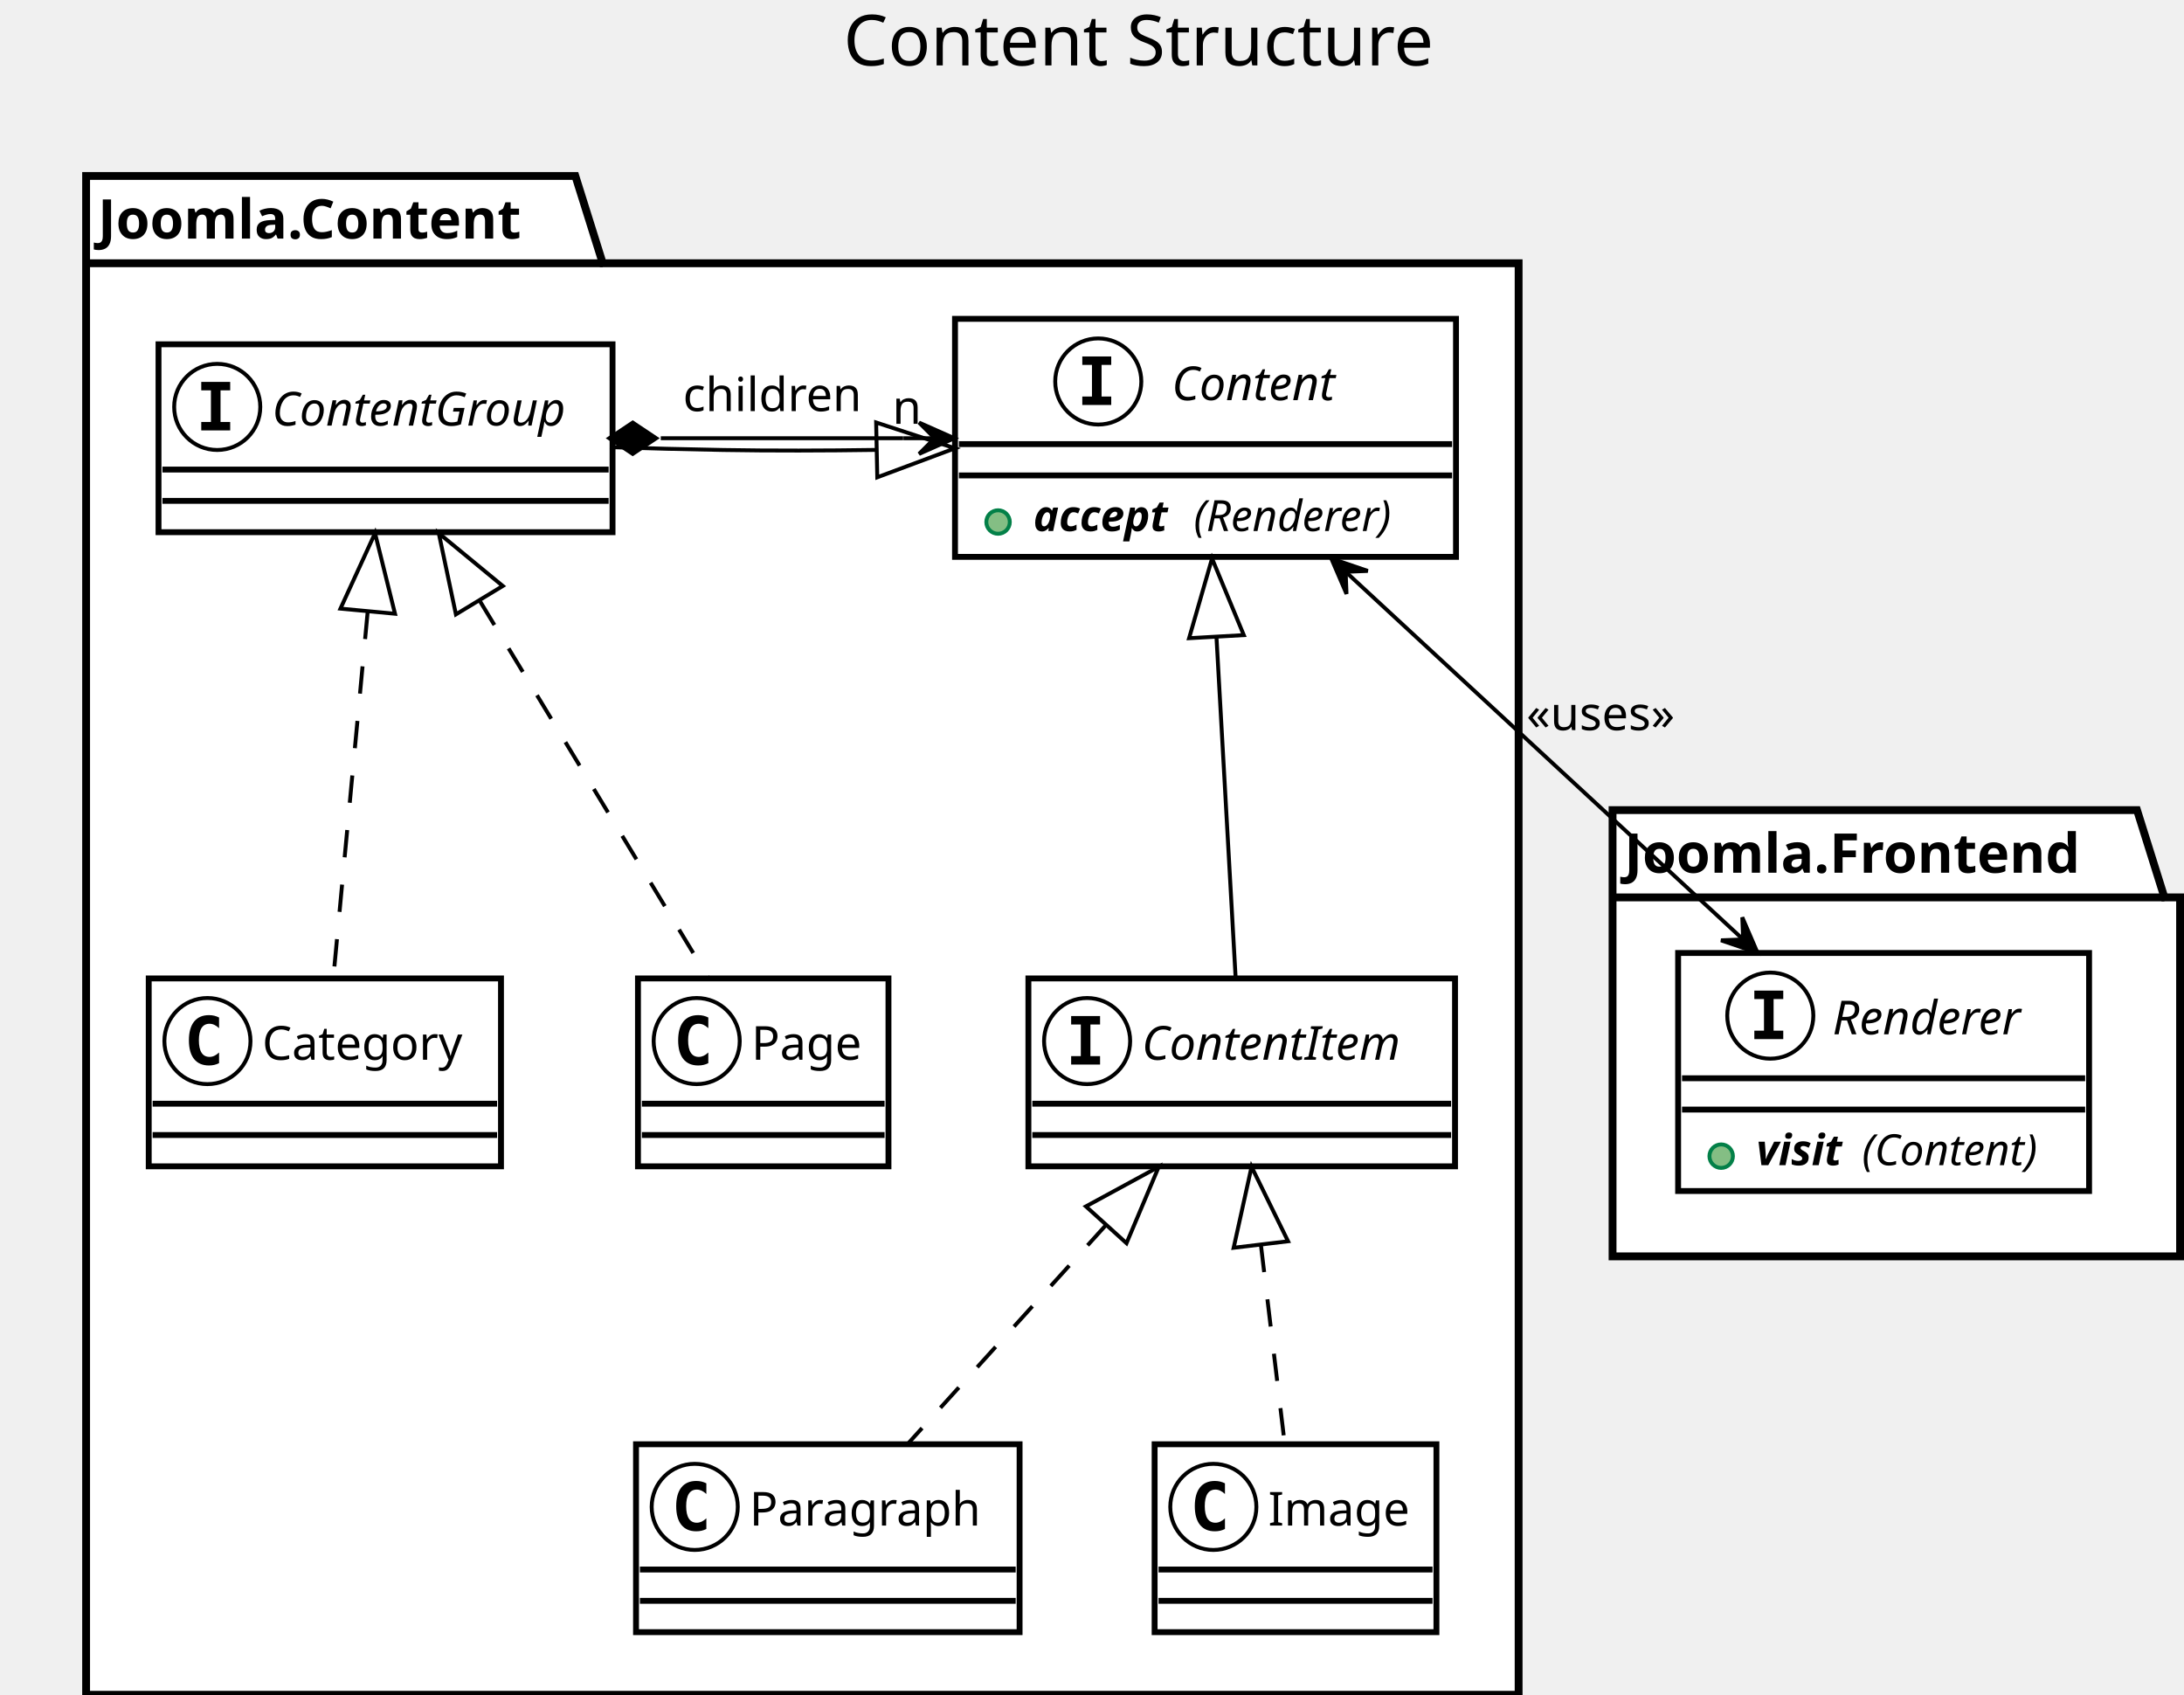
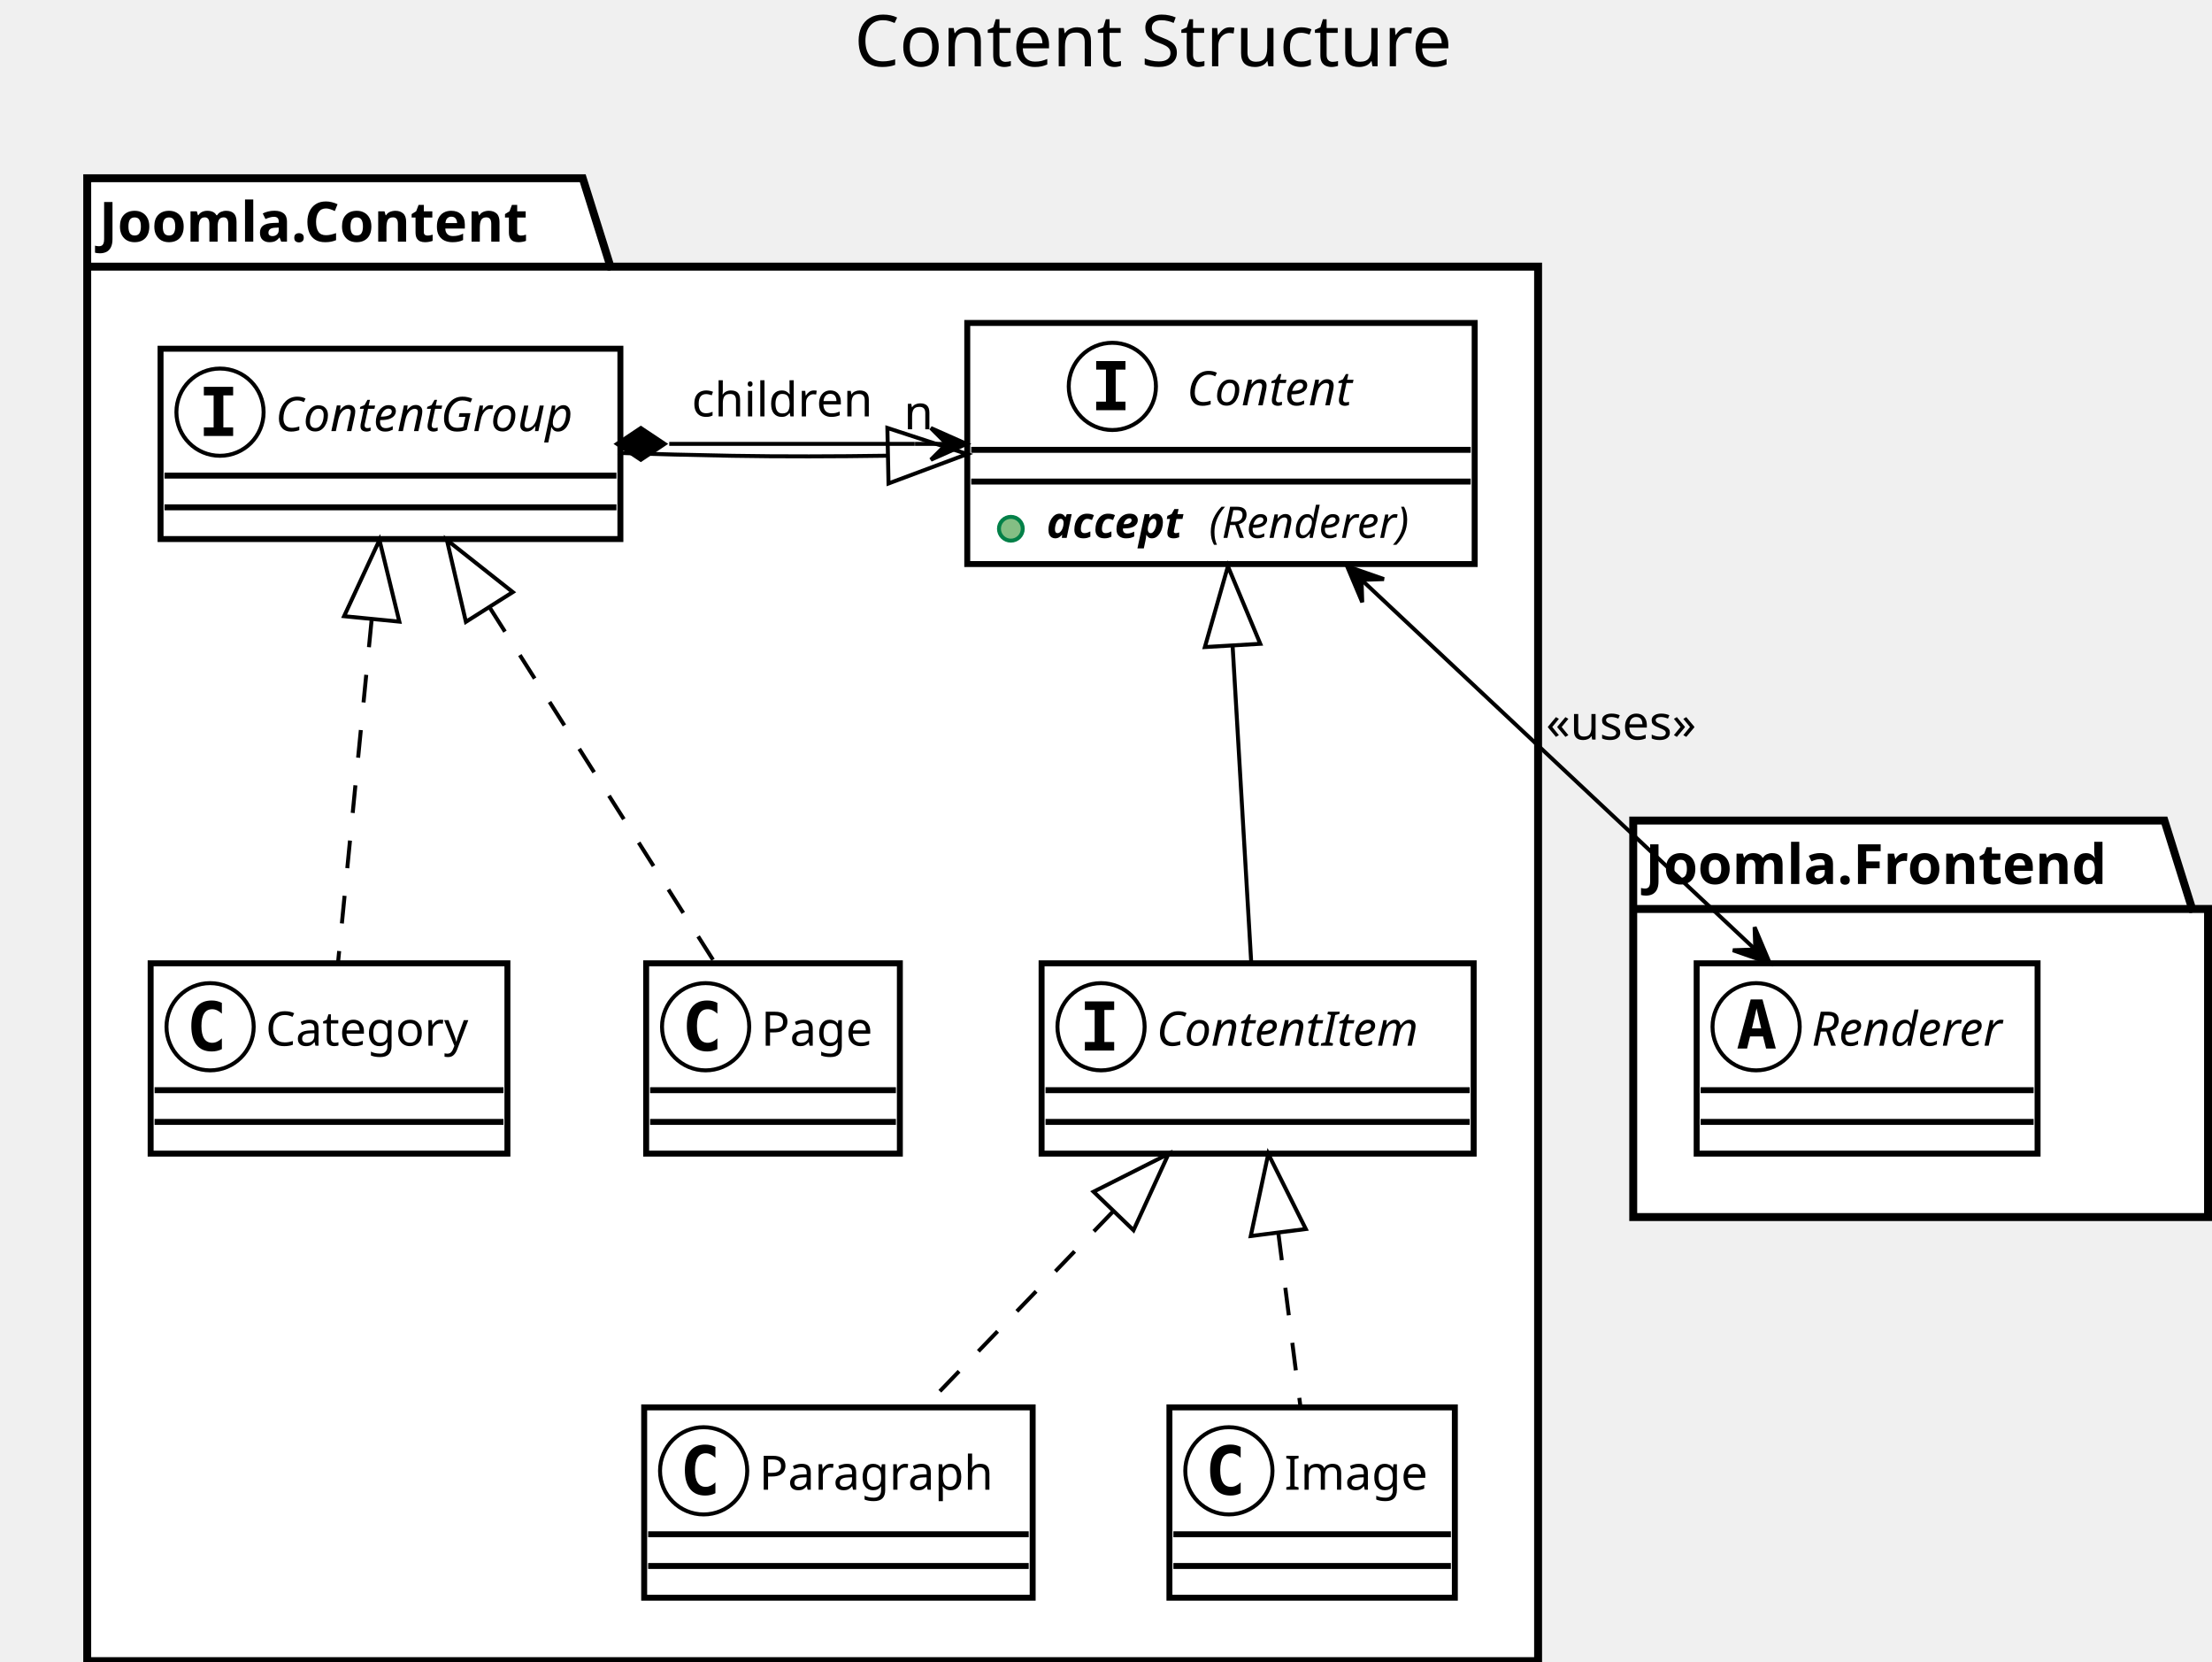
- <svg xmlns="http://www.w3.org/2000/svg" height="433px" style="width:558px;height:433px;" version="1.1" viewBox="0 0 558 433" width="558px">
+ <svg xmlns="http://www.w3.org/2000/svg" height="419px" style="width:558px;height:419px;" version="1.1" viewBox="0 0 558 419" width="558px">
  <defs />
  <g>
    <text fill="#000000" font-family="sans-serif" font-size="18" lengthAdjust="spacingAndGlyphs" textLength="160" x="215.5" y="16.708">Content Structure</text>
-     <polygon fill="#FFFFFF" points="22,44.953,147,44.953,154,67.25,388,67.25,388,432.953,22,432.953,22,44.953" style="stroke: #000000; stroke-width: 2.0;" />
+     <polygon fill="#FFFFFF" points="22,44.953,147,44.953,154,67.25,388,67.25,388,418.953,22,418.953,22,44.953" style="stroke: #000000; stroke-width: 2.0;" />
    <line style="stroke: #000000; stroke-width: 2.0;" x1="22" x2="154" y1="67.25" y2="67.25" />
    <text fill="#000000" font-family="sans-serif" font-size="14" font-weight="bold" lengthAdjust="spacingAndGlyphs" textLength="119" x="25" y="60.948">Joomla.Content</text>
-     <polygon fill="#FFFFFF" points="412,206.953,546,206.953,553,229.25,557,229.25,557,320.953,412,320.953,412,206.953" style="stroke: #000000; stroke-width: 2.0;" />
+     <polygon fill="#FFFFFF" points="412,206.953,546,206.953,553,229.25,557,229.25,557,306.953,412,306.953,412,206.953" style="stroke: #000000; stroke-width: 2.0;" />
    <line style="stroke: #000000; stroke-width: 2.0;" x1="412" x2="553" y1="229.25" y2="229.25" />
    <text fill="#000000" font-family="sans-serif" font-size="14" font-weight="bold" lengthAdjust="spacingAndGlyphs" textLength="128" x="415" y="222.948">Joomla.Frontend</text>
    <rect fill="#FFFFFF" height="60.805" style="stroke: #000000; stroke-width: 1.5;" width="128" x="244" y="81.453" />
    <ellipse cx="280.6" cy="97.453" fill="#FFFFFF" rx="11" ry="11" style="stroke: #000000; stroke-width: 1.0;" />
    <path d="M276.522,93.219 L276.522,91.062 L283.913,91.062 L283.913,93.219 L281.444,93.219 L281.444,101.297 L283.913,101.297 L283.913,103.453 L276.522,103.453 L276.522,101.297 L278.991,101.297 L278.991,93.219 L276.522,93.219 Z " />
    <text fill="#000000" font-family="Verdana" font-size="12" font-style="italic" lengthAdjust="spacingAndGlyphs" textLength="48" x="299.4" y="102.226">Content</text>
    <line style="stroke: #000000; stroke-width: 1.5;" x1="245" x2="371" y1="113.453" y2="113.453" />
    <line style="stroke: #000000; stroke-width: 1.5;" x1="245" x2="371" y1="121.453" y2="121.453" />
    <ellipse cx="255" cy="133.356" fill="#84BE84" rx="3" ry="3" style="stroke: #038048; stroke-width: 1.0;" />
    <text fill="#000000" font-family="sans-serif" font-size="11" font-style="italic" font-weight="bold" lengthAdjust="spacingAndGlyphs" textLength="41" x="264" y="135.664">accept</text>
    <text fill="#000000" font-family="sans-serif" font-size="11" font-style="italic" lengthAdjust="spacingAndGlyphs" textLength="61" x="305" y="135.664">(Renderer)</text>
-     <rect fill="#FFFFFF" height="48" style="stroke: #000000; stroke-width: 1.5;" width="109" x="262.75" y="249.953" />
-     <ellipse cx="277.75" cy="265.953" fill="#FFFFFF" rx="11" ry="11" style="stroke: #000000; stroke-width: 1.0;" />
-     <path d="M273.672,261.719 L273.672,259.562 L281.062,259.562 L281.062,261.719 L278.594,261.719 L278.594,269.797 L281.062,269.797 L281.062,271.953 L273.672,271.953 L273.672,269.797 L276.141,269.797 L276.141,261.719 L273.672,261.719 Z " />
-     <text fill="#000000" font-family="Verdana" font-size="12" font-style="italic" lengthAdjust="spacingAndGlyphs" textLength="77" x="291.75" y="270.726">ContentItem</text>
-     <line style="stroke: #000000; stroke-width: 1.5;" x1="263.75" x2="370.75" y1="281.953" y2="281.953" />
-     <line style="stroke: #000000; stroke-width: 1.5;" x1="263.75" x2="370.75" y1="289.953" y2="289.953" />
+     <rect fill="#FFFFFF" height="48" style="stroke: #000000; stroke-width: 1.5;" width="109" x="262.75" y="242.953" />
+     <ellipse cx="277.75" cy="258.953" fill="#FFFFFF" rx="11" ry="11" style="stroke: #000000; stroke-width: 1.0;" />
+     <path d="M273.672,254.719 L273.672,252.562 L281.062,252.562 L281.062,254.719 L278.594,254.719 L278.594,262.797 L281.062,262.797 L281.062,264.953 L273.672,264.953 L273.672,262.797 L276.141,262.797 L276.141,254.719 L273.672,254.719 Z " />
+     <text fill="#000000" font-family="Verdana" font-size="12" font-style="italic" lengthAdjust="spacingAndGlyphs" textLength="77" x="291.75" y="263.726">ContentItem</text>
+     <line style="stroke: #000000; stroke-width: 1.5;" x1="263.75" x2="370.75" y1="274.953" y2="274.953" />
+     <line style="stroke: #000000; stroke-width: 1.5;" x1="263.75" x2="370.75" y1="282.953" y2="282.953" />
    <rect fill="#FFFFFF" height="48" style="stroke: #000000; stroke-width: 1.5;" width="116" x="40.5" y="87.953" />
    <ellipse cx="55.5" cy="103.953" fill="#FFFFFF" rx="11" ry="11" style="stroke: #000000; stroke-width: 1.0;" />
    <path d="M51.422,99.719 L51.422,97.562 L58.812,97.562 L58.812,99.719 L56.344,99.719 L56.344,107.797 L58.812,107.797 L58.812,109.953 L51.422,109.953 L51.422,107.797 L53.891,107.797 L53.891,99.719 L51.422,99.719 Z " />
    <text fill="#000000" font-family="Verdana" font-size="12" font-style="italic" lengthAdjust="spacingAndGlyphs" textLength="84" x="69.5" y="108.726">ContentGroup</text>
    <line style="stroke: #000000; stroke-width: 1.5;" x1="41.5" x2="155.5" y1="119.953" y2="119.953" />
    <line style="stroke: #000000; stroke-width: 1.5;" x1="41.5" x2="155.5" y1="127.953" y2="127.953" />
-     <rect fill="#FFFFFF" height="48" style="stroke: #000000; stroke-width: 1.5;" width="90" x="38" y="249.953" />
-     <ellipse cx="53" cy="265.953" fill="#FFFFFF" rx="11" ry="11" style="stroke: #000000; stroke-width: 1.0;" />
-     <path d="M55.969,271.594 Q55.391,271.891 54.75,272.039 Q54.109,272.188 53.406,272.188 Q50.906,272.188 49.586,270.539 Q48.266,268.891 48.266,265.766 Q48.266,262.641 49.586,260.984 Q50.906,259.328 53.406,259.328 Q54.109,259.328 54.758,259.484 Q55.406,259.641 55.969,259.938 L55.969,262.656 Q55.344,262.078 54.75,261.805 Q54.156,261.531 53.531,261.531 Q52.188,261.531 51.5,262.602 Q50.812,263.672 50.812,265.766 Q50.812,267.859 51.5,268.93 Q52.188,270 53.531,270 Q54.156,270 54.75,269.727 Q55.344,269.453 55.969,268.875 L55.969,271.594 Z " />
-     <text fill="#000000" font-family="Verdana" font-size="12" lengthAdjust="spacingAndGlyphs" textLength="58" x="67" y="270.726">Category</text>
-     <line style="stroke: #000000; stroke-width: 1.5;" x1="39" x2="127" y1="281.953" y2="281.953" />
-     <line style="stroke: #000000; stroke-width: 1.5;" x1="39" x2="127" y1="289.953" y2="289.953" />
-     <rect fill="#FFFFFF" height="48" style="stroke: #000000; stroke-width: 1.5;" width="64" x="163" y="249.953" />
-     <ellipse cx="178" cy="265.953" fill="#FFFFFF" rx="11" ry="11" style="stroke: #000000; stroke-width: 1.0;" />
-     <path d="M180.969,271.594 Q180.391,271.891 179.75,272.039 Q179.109,272.188 178.406,272.188 Q175.906,272.188 174.586,270.539 Q173.266,268.891 173.266,265.766 Q173.266,262.641 174.586,260.984 Q175.906,259.328 178.406,259.328 Q179.109,259.328 179.758,259.484 Q180.406,259.641 180.969,259.938 L180.969,262.656 Q180.344,262.078 179.75,261.805 Q179.156,261.531 178.531,261.531 Q177.188,261.531 176.5,262.602 Q175.812,263.672 175.812,265.766 Q175.812,267.859 176.5,268.93 Q177.188,270 178.531,270 Q179.156,270 179.75,269.727 Q180.344,269.453 180.969,268.875 L180.969,271.594 Z " />
-     <text fill="#000000" font-family="Verdana" font-size="12" lengthAdjust="spacingAndGlyphs" textLength="32" x="192" y="270.726">Page</text>
-     <line style="stroke: #000000; stroke-width: 1.5;" x1="164" x2="226" y1="281.953" y2="281.953" />
-     <line style="stroke: #000000; stroke-width: 1.5;" x1="164" x2="226" y1="289.953" y2="289.953" />
-     <rect fill="#FFFFFF" height="48" style="stroke: #000000; stroke-width: 1.5;" width="98" x="162.5" y="368.953" />
-     <ellipse cx="177.5" cy="384.953" fill="#FFFFFF" rx="11" ry="11" style="stroke: #000000; stroke-width: 1.0;" />
-     <path d="M180.469,390.594 Q179.891,390.891 179.25,391.039 Q178.609,391.188 177.906,391.188 Q175.406,391.188 174.086,389.539 Q172.766,387.891 172.766,384.766 Q172.766,381.641 174.086,379.984 Q175.406,378.328 177.906,378.328 Q178.609,378.328 179.258,378.484 Q179.906,378.641 180.469,378.938 L180.469,381.656 Q179.844,381.078 179.25,380.805 Q178.656,380.531 178.031,380.531 Q176.688,380.531 176,381.602 Q175.312,382.672 175.312,384.766 Q175.312,386.859 176,387.93 Q176.688,389 178.031,389 Q178.656,389 179.25,388.727 Q179.844,388.453 180.469,387.875 L180.469,390.594 Z " />
-     <text fill="#000000" font-family="Verdana" font-size="12" lengthAdjust="spacingAndGlyphs" textLength="66" x="191.5" y="389.726">Paragraph</text>
-     <line style="stroke: #000000; stroke-width: 1.5;" x1="163.5" x2="259.5" y1="400.953" y2="400.953" />
-     <line style="stroke: #000000; stroke-width: 1.5;" x1="163.5" x2="259.5" y1="408.953" y2="408.953" />
-     <rect fill="#FFFFFF" height="48" style="stroke: #000000; stroke-width: 1.5;" width="72" x="295" y="368.953" />
-     <ellipse cx="310" cy="384.953" fill="#FFFFFF" rx="11" ry="11" style="stroke: #000000; stroke-width: 1.0;" />
-     <path d="M312.969,390.594 Q312.391,390.891 311.75,391.039 Q311.109,391.188 310.406,391.188 Q307.906,391.188 306.586,389.539 Q305.266,387.891 305.266,384.766 Q305.266,381.641 306.586,379.984 Q307.906,378.328 310.406,378.328 Q311.109,378.328 311.758,378.484 Q312.406,378.641 312.969,378.938 L312.969,381.656 Q312.344,381.078 311.75,380.805 Q311.156,380.531 310.531,380.531 Q309.188,380.531 308.5,381.602 Q307.812,382.672 307.812,384.766 Q307.812,386.859 308.5,387.93 Q309.188,389 310.531,389 Q311.156,389 311.75,388.727 Q312.344,388.453 312.969,387.875 L312.969,390.594 Z " />
-     <text fill="#000000" font-family="Verdana" font-size="12" lengthAdjust="spacingAndGlyphs" textLength="40" x="324" y="389.726">Image</text>
-     <line style="stroke: #000000; stroke-width: 1.5;" x1="296" x2="366" y1="400.953" y2="400.953" />
-     <line style="stroke: #000000; stroke-width: 1.5;" x1="296" x2="366" y1="408.953" y2="408.953" />
-     <rect fill="#FFFFFF" height="60.805" style="stroke: #000000; stroke-width: 1.5;" width="105" x="428.75" y="243.453" />
-     <ellipse cx="452.3" cy="259.453" fill="#FFFFFF" rx="11" ry="11" style="stroke: #000000; stroke-width: 1.0;" />
-     <path d="M448.222,255.219 L448.222,253.062 L455.613,253.062 L455.613,255.219 L453.144,255.219 L453.144,263.297 L455.613,263.297 L455.613,265.453 L448.222,265.453 L448.222,263.297 L450.691,263.297 L450.691,255.219 L448.222,255.219 Z " />
-     <text fill="#000000" font-family="Verdana" font-size="12" font-style="italic" lengthAdjust="spacingAndGlyphs" textLength="54" x="468.2" y="264.226">Renderer</text>
-     <line style="stroke: #000000; stroke-width: 1.5;" x1="429.75" x2="532.75" y1="275.453" y2="275.453" />
-     <line style="stroke: #000000; stroke-width: 1.5;" x1="429.75" x2="532.75" y1="283.453" y2="283.453" />
-     <ellipse cx="439.75" cy="295.356" fill="#84BE84" rx="3" ry="3" style="stroke: #038048; stroke-width: 1.0;" />
-     <text fill="#000000" font-family="sans-serif" font-size="11" font-style="italic" font-weight="bold" lengthAdjust="spacingAndGlyphs" textLength="27" x="448.75" y="297.664">visit</text>
-     <text fill="#000000" font-family="sans-serif" font-size="11" font-style="italic" lengthAdjust="spacingAndGlyphs" textLength="52" x="475.75" y="297.664">(Content)</text>
-     <path d="M310.807,162.863 C312.437,191.832 314.413,226.964 315.688,249.625 " fill="none" style="stroke: #000000; stroke-width: 1.0;" />
-     <polygon fill="none" points="303.806,163.034,309.672,142.673,317.784,162.248,303.806,163.034" style="stroke: #000000; stroke-width: 1.0;" />
+     <rect fill="#FFFFFF" height="48" style="stroke: #000000; stroke-width: 1.5;" width="90" x="38" y="242.953" />
+     <ellipse cx="53" cy="258.953" fill="#FFFFFF" rx="11" ry="11" style="stroke: #000000; stroke-width: 1.0;" />
+     <path d="M55.969,264.594 Q55.391,264.891 54.75,265.039 Q54.109,265.188 53.406,265.188 Q50.906,265.188 49.586,263.539 Q48.266,261.891 48.266,258.766 Q48.266,255.641 49.586,253.984 Q50.906,252.328 53.406,252.328 Q54.109,252.328 54.758,252.484 Q55.406,252.641 55.969,252.938 L55.969,255.656 Q55.344,255.078 54.75,254.805 Q54.156,254.531 53.531,254.531 Q52.188,254.531 51.5,255.602 Q50.812,256.672 50.812,258.766 Q50.812,260.859 51.5,261.93 Q52.188,263 53.531,263 Q54.156,263 54.75,262.727 Q55.344,262.453 55.969,261.875 L55.969,264.594 Z " />
+     <text fill="#000000" font-family="Verdana" font-size="12" lengthAdjust="spacingAndGlyphs" textLength="58" x="67" y="263.726">Category</text>
+     <line style="stroke: #000000; stroke-width: 1.5;" x1="39" x2="127" y1="274.953" y2="274.953" />
+     <line style="stroke: #000000; stroke-width: 1.5;" x1="39" x2="127" y1="282.953" y2="282.953" />
+     <rect fill="#FFFFFF" height="48" style="stroke: #000000; stroke-width: 1.5;" width="64" x="163" y="242.953" />
+     <ellipse cx="178" cy="258.953" fill="#FFFFFF" rx="11" ry="11" style="stroke: #000000; stroke-width: 1.0;" />
+     <path d="M180.969,264.594 Q180.391,264.891 179.75,265.039 Q179.109,265.188 178.406,265.188 Q175.906,265.188 174.586,263.539 Q173.266,261.891 173.266,258.766 Q173.266,255.641 174.586,253.984 Q175.906,252.328 178.406,252.328 Q179.109,252.328 179.758,252.484 Q180.406,252.641 180.969,252.938 L180.969,255.656 Q180.344,255.078 179.75,254.805 Q179.156,254.531 178.531,254.531 Q177.188,254.531 176.5,255.602 Q175.812,256.672 175.812,258.766 Q175.812,260.859 176.5,261.93 Q177.188,263 178.531,263 Q179.156,263 179.75,262.727 Q180.344,262.453 180.969,261.875 L180.969,264.594 Z " />
+     <text fill="#000000" font-family="Verdana" font-size="12" lengthAdjust="spacingAndGlyphs" textLength="32" x="192" y="263.726">Page</text>
+     <line style="stroke: #000000; stroke-width: 1.5;" x1="164" x2="226" y1="274.953" y2="274.953" />
+     <line style="stroke: #000000; stroke-width: 1.5;" x1="164" x2="226" y1="282.953" y2="282.953" />
+     <rect fill="#FFFFFF" height="48" style="stroke: #000000; stroke-width: 1.5;" width="98" x="162.5" y="354.953" />
+     <ellipse cx="177.5" cy="370.953" fill="#FFFFFF" rx="11" ry="11" style="stroke: #000000; stroke-width: 1.0;" />
+     <path d="M180.469,376.594 Q179.891,376.891 179.25,377.039 Q178.609,377.188 177.906,377.188 Q175.406,377.188 174.086,375.539 Q172.766,373.891 172.766,370.766 Q172.766,367.641 174.086,365.984 Q175.406,364.328 177.906,364.328 Q178.609,364.328 179.258,364.484 Q179.906,364.641 180.469,364.938 L180.469,367.656 Q179.844,367.078 179.25,366.805 Q178.656,366.531 178.031,366.531 Q176.688,366.531 176,367.602 Q175.312,368.672 175.312,370.766 Q175.312,372.859 176,373.93 Q176.688,375 178.031,375 Q178.656,375 179.25,374.727 Q179.844,374.453 180.469,373.875 L180.469,376.594 Z " />
+     <text fill="#000000" font-family="Verdana" font-size="12" lengthAdjust="spacingAndGlyphs" textLength="66" x="191.5" y="375.726">Paragraph</text>
+     <line style="stroke: #000000; stroke-width: 1.5;" x1="163.5" x2="259.5" y1="386.953" y2="386.953" />
+     <line style="stroke: #000000; stroke-width: 1.5;" x1="163.5" x2="259.5" y1="394.953" y2="394.953" />
+     <rect fill="#FFFFFF" height="48" style="stroke: #000000; stroke-width: 1.5;" width="72" x="295" y="354.953" />
+     <ellipse cx="310" cy="370.953" fill="#FFFFFF" rx="11" ry="11" style="stroke: #000000; stroke-width: 1.0;" />
+     <path d="M312.969,376.594 Q312.391,376.891 311.75,377.039 Q311.109,377.188 310.406,377.188 Q307.906,377.188 306.586,375.539 Q305.266,373.891 305.266,370.766 Q305.266,367.641 306.586,365.984 Q307.906,364.328 310.406,364.328 Q311.109,364.328 311.758,364.484 Q312.406,364.641 312.969,364.938 L312.969,367.656 Q312.344,367.078 311.75,366.805 Q311.156,366.531 310.531,366.531 Q309.188,366.531 308.5,367.602 Q307.812,368.672 307.812,370.766 Q307.812,372.859 308.5,373.93 Q309.188,375 310.531,375 Q311.156,375 311.75,374.727 Q312.344,374.453 312.969,373.875 L312.969,376.594 Z " />
+     <text fill="#000000" font-family="Verdana" font-size="12" lengthAdjust="spacingAndGlyphs" textLength="40" x="324" y="375.726">Image</text>
+     <line style="stroke: #000000; stroke-width: 1.5;" x1="296" x2="366" y1="386.953" y2="386.953" />
+     <line style="stroke: #000000; stroke-width: 1.5;" x1="296" x2="366" y1="394.953" y2="394.953" />
+     <rect fill="#FFFFFF" height="48" style="stroke: #000000; stroke-width: 1.5;" width="86" x="428" y="242.953" />
+     <ellipse cx="443" cy="258.953" fill="#FFFFFF" rx="11" ry="11" style="stroke: #000000; stroke-width: 1.0;" />
+     <path d="M443.109,254.297 L441.953,259.375 L444.281,259.375 L443.109,254.297 Z M441.625,252.062 L444.609,252.062 L447.969,264.453 L445.516,264.453 L444.75,261.391 L441.469,261.391 L440.719,264.453 L438.281,264.453 L441.625,252.062 Z " />
+     <text fill="#000000" font-family="Verdana" font-size="12" font-style="italic" lengthAdjust="spacingAndGlyphs" textLength="54" x="457" y="263.726">Renderer</text>
+     <line style="stroke: #000000; stroke-width: 1.5;" x1="429" x2="513" y1="274.953" y2="274.953" />
+     <line style="stroke: #000000; stroke-width: 1.5;" x1="429" x2="513" y1="282.953" y2="282.953" />
+     <path d="M310.942,162.967 C312.52,189.792 314.389,221.573 315.63,242.664 " fill="none" style="stroke: #000000; stroke-width: 1.0;" />
+     <polygon fill="none" points="303.943,163.193,309.757,142.816,317.919,162.371,303.943,163.193" style="stroke: #000000; stroke-width: 1.0;" />
    <path d="M223.788,114.936 C210.692,115.13 197.315,115.172 184.667,114.953 C175.334,114.792 165.438,114.532 155.8,114.232 " fill="none" style="stroke: #000000; stroke-width: 1.0;" />
    <polygon fill="none" points="223.852,107.933,243.991,114.522,224.139,121.931,223.852,107.933" style="stroke: #000000; stroke-width: 1.0;" />
    <path d="M168.825,111.953 C188.735,111.953 210.484,111.953 230.748,111.953 " fill="none" style="stroke: #000000; stroke-width: 1.0;" />
    <polygon fill="#000000" points="243.816,111.953,234.816,107.953,238.816,111.953,234.816,115.953,243.816,111.953" style="stroke: #000000; stroke-width: 1.0;" />
    <line style="stroke: #000000; stroke-width: 1.0;" x1="238.816" x2="230.816" y1="111.953" y2="111.953" />
    <polygon fill="#000000" points="155.661,111.953,161.661,115.953,167.661,111.953,161.661,107.953,155.661,111.953" style="stroke: #000000; stroke-width: 1.0;" />
    <text fill="#000000" font-family="Verdana" font-size="12" lengthAdjust="spacingAndGlyphs" textLength="49" x="174.5" y="105.018">children</text>
    <text fill="#000000" font-family="Verdana" font-size="12" lengthAdjust="spacingAndGlyphs" textLength="8" x="228.006" y="108.268">n</text>
-     <path d="M93.937,156.287 C91.108,186.468 87.446,225.532 85.159,249.919 " fill="none" style="stroke: #000000; stroke-width: 1.0; stroke-dasharray: 7.0,7.0;" />
-     <polygon fill="none" points="86.983,155.478,95.819,136.218,100.921,156.784,86.983,155.478" style="stroke: #000000; stroke-width: 1.0;" />
-     <path d="M122.687,153.673 C141.181,184.18 165.82,224.821 181.036,249.919 " fill="none" style="stroke: #000000; stroke-width: 1.0; stroke-dasharray: 7.0,7.0;" />
-     <polygon fill="none" points="116.487,156.95,112.105,136.218,128.459,149.692,116.487,156.95" style="stroke: #000000; stroke-width: 1.0;" />
-     <path d="M282.578,312.947 C265.867,331.393 246.334,352.952 231.899,368.886 " fill="none" style="stroke: #000000; stroke-width: 1.0; stroke-dasharray: 7.0,7.0;" />
-     <polygon fill="none" points="277.442,308.19,296.058,298.068,287.817,317.59,277.442,308.19" style="stroke: #000000; stroke-width: 1.0;" />
-     <path d="M322.154,318.022 C324.215,335.247 326.506,354.394 328.24,368.886 " fill="none" style="stroke: #000000; stroke-width: 1.0; stroke-dasharray: 7.0,7.0;" />
-     <polygon fill="none" points="315.192,318.758,319.766,298.068,329.093,317.095,315.192,318.758" style="stroke: #000000; stroke-width: 1.0;" />
-     <path d="M343.846,146.105 C373.509,173.54 415.444,212.323 445.117,239.766 " fill="none" style="stroke: #000000; stroke-width: 1.0;" />
-     <polygon fill="#000000" points="449.038,243.392,445.147,234.345,445.367,239.997,439.715,240.218,449.038,243.392" style="stroke: #000000; stroke-width: 1.0;" />
-     <polygon fill="#000000" points="340.135,142.673,344.026,151.721,343.806,146.068,349.458,145.848,340.135,142.673" style="stroke: #000000; stroke-width: 1.0;" />
+     <path d="M93.754,156.262 C91.009,184.259 87.543,219.614 85.3,242.497 " fill="none" style="stroke: #000000; stroke-width: 1.0; stroke-dasharray: 7.0,7.0;" />
+     <polygon fill="none" points="86.804,155.412,95.722,136.19,100.737,156.778,86.804,155.412" style="stroke: #000000; stroke-width: 1.0;" />
+     <path d="M123.638,153.392 C141.652,181.806 165.121,218.825 180.129,242.497 " fill="none" style="stroke: #000000; stroke-width: 1.0; stroke-dasharray: 7.0,7.0;" />
+     <polygon fill="none" points="117.529,156.83,112.732,136.19,129.353,149.334,117.529,156.83" style="stroke: #000000; stroke-width: 1.0;" />
+     <path d="M280.798,305.521 C264.993,321.922 246.966,340.63 233.192,354.924 " fill="none" style="stroke: #000000; stroke-width: 1.0; stroke-dasharray: 7.0,7.0;" />
+     <polygon fill="none" points="275.86,300.557,294.779,291.013,285.942,310.271,275.86,300.557" style="stroke: #000000; stroke-width: 1.0;" />
+     <path d="M322.465,310.892 C324.375,325.9 326.446,342.169 328.069,354.924 " fill="none" style="stroke: #000000; stroke-width: 1.0; stroke-dasharray: 7.0,7.0;" />
+     <polygon fill="none" points="315.516,311.736,319.935,291.013,329.404,309.969,315.516,311.736" style="stroke: #000000; stroke-width: 1.0;" />
+     <path d="M343.544,146.316 C373.218,174.17 414.968,213.358 442.488,239.19 " fill="none" style="stroke: #000000; stroke-width: 1.0;" />
+     <polygon fill="#000000" points="446.442,242.902,442.617,233.827,442.796,239.481,437.142,239.66,446.442,242.902" style="stroke: #000000; stroke-width: 1.0;" />
+     <polygon fill="#000000" points="339.815,142.816,343.64,151.892,343.461,146.238,349.115,146.058,339.815,142.816" style="stroke: #000000; stroke-width: 1.0;" />
    <text fill="#000000" font-family="Verdana" font-size="12" lengthAdjust="spacingAndGlyphs" textLength="46" x="390" y="186.518">«uses»</text>
  </g>
</svg>
